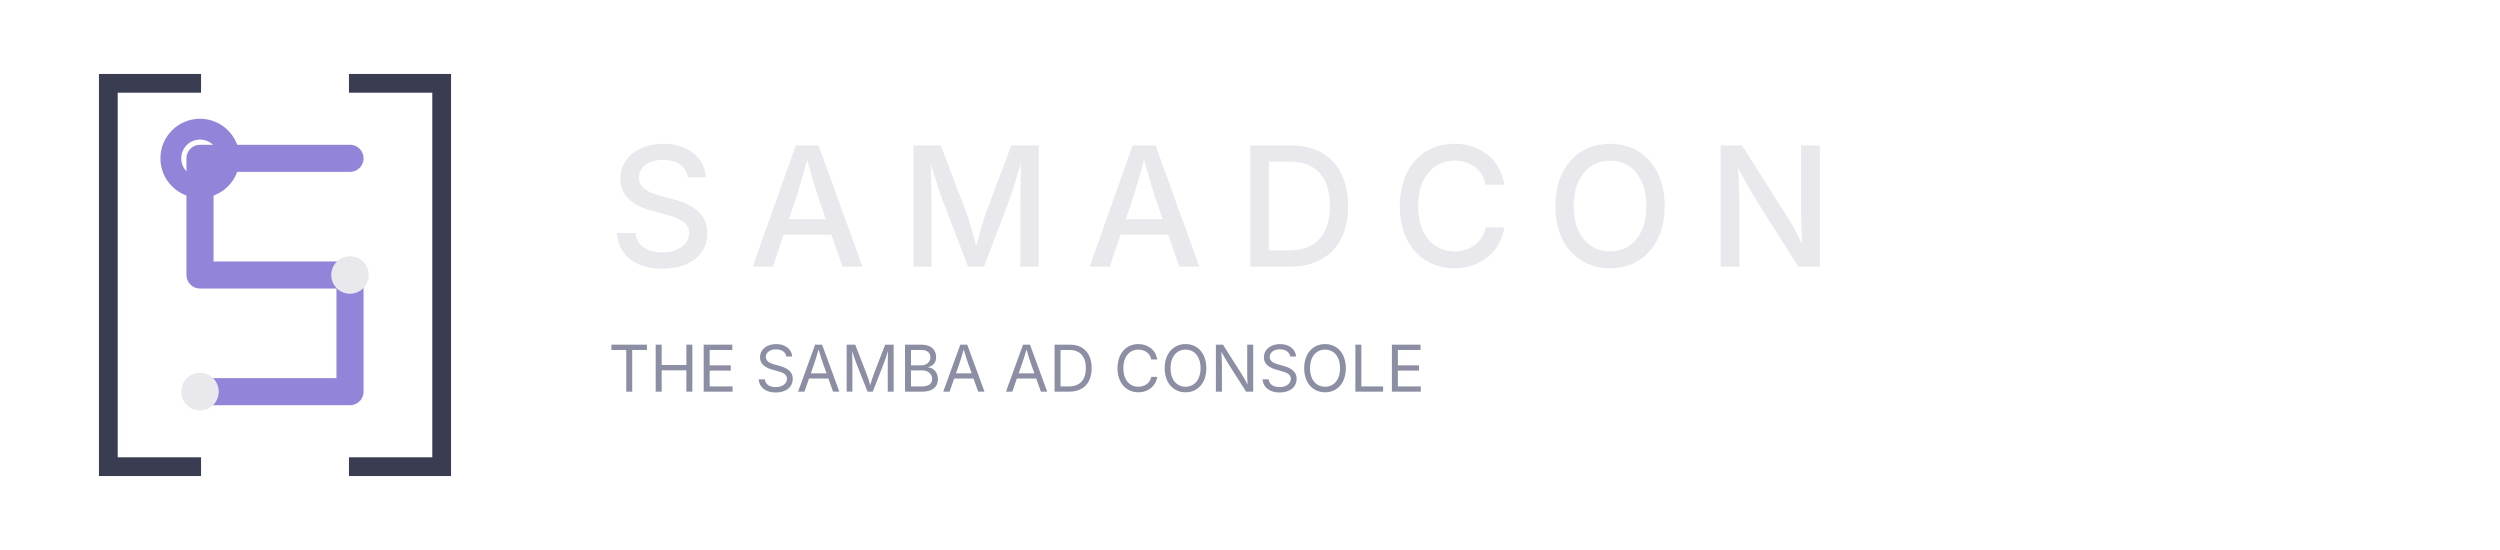
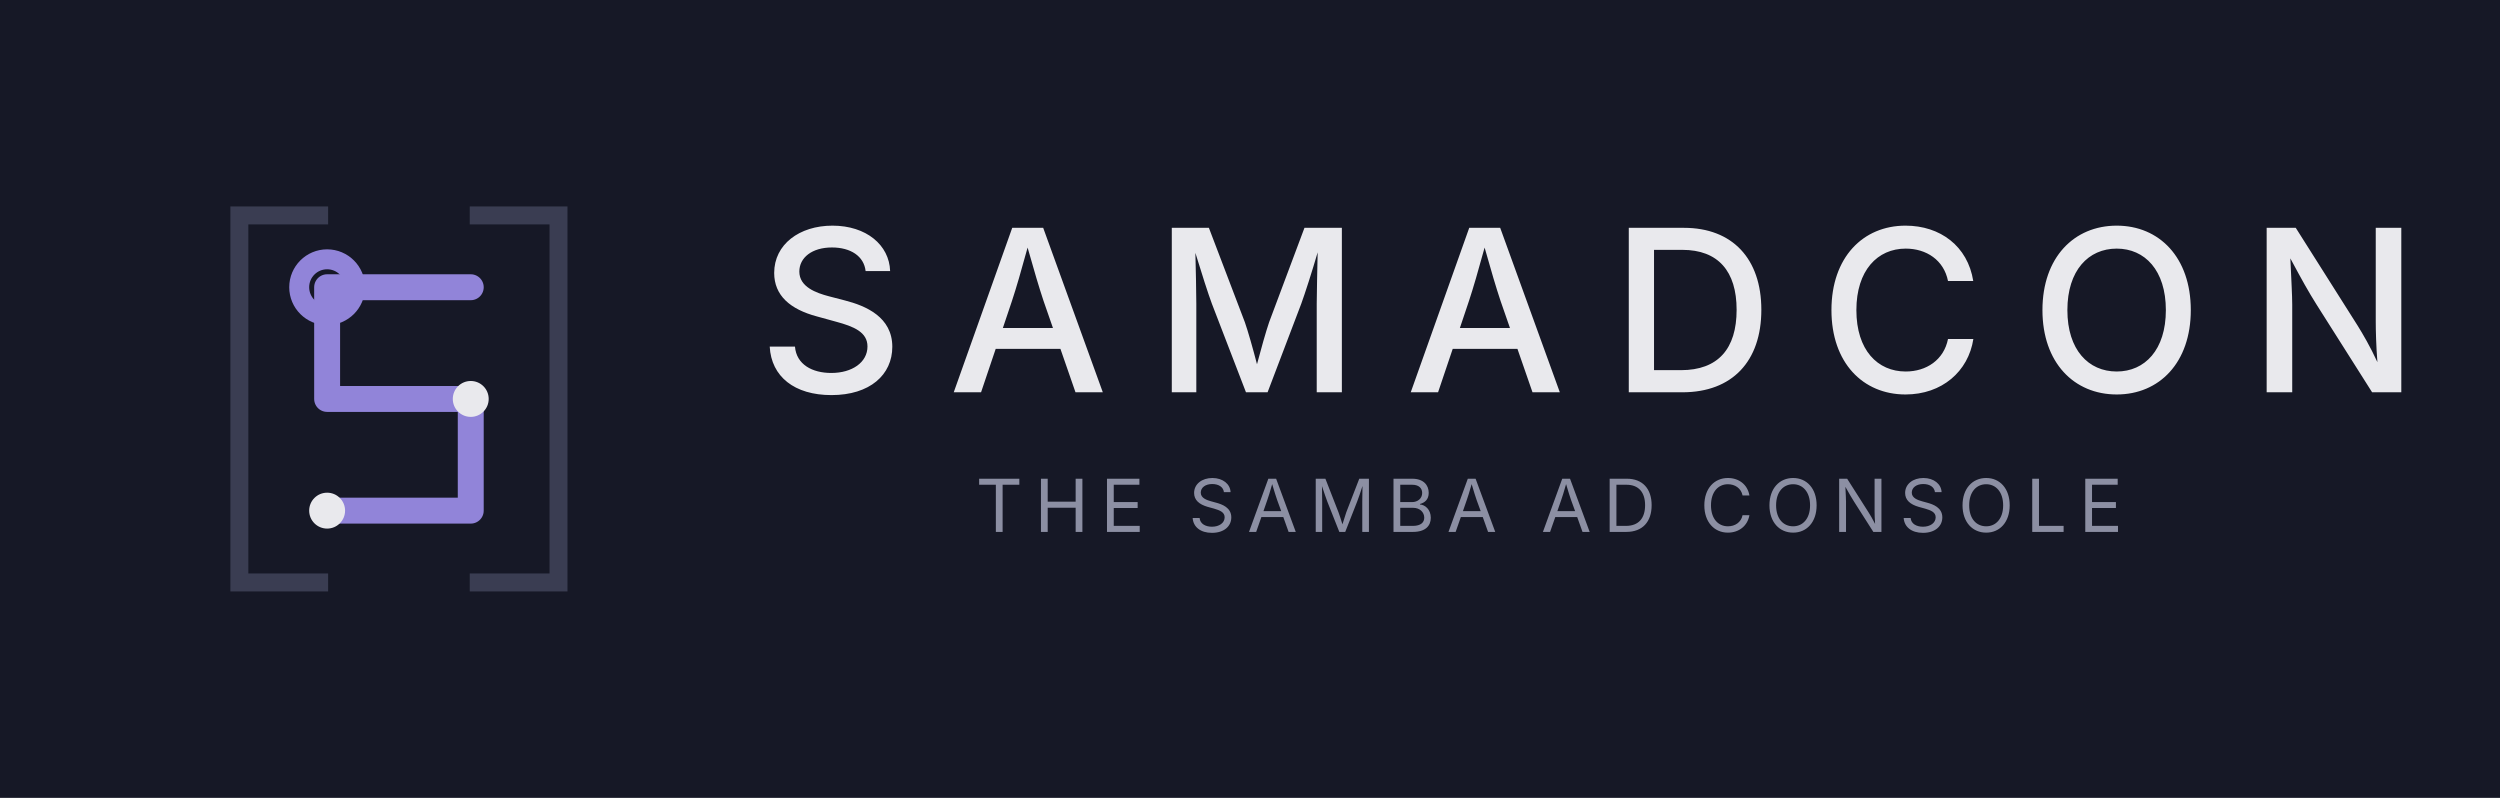
- <svg xmlns="http://www.w3.org/2000/svg" viewBox="0 0 600 132" width="600" height="132" fill="none" font-family="Inter, sans-serif">
-   <g transform="translate(6 6)">
+ <svg xmlns="http://www.w3.org/2000/svg" viewBox="0 0 376 120" width="376" height="120" fill="none" font-family="Inter, Helvetica, Arial, sans-serif">
+   <rect width="376" height="120" fill="#161826" />
+   <g transform="translate(24 24) scale(0.6)">
    <path d="M40 14 H20 V106 H40" stroke="#3a3d52" stroke-width="4.5" stroke-linecap="square" />
    <path d="M80 14 H100 V106 H80" stroke="#3a3d52" stroke-width="4.5" stroke-linecap="square" />
    <path d="M78 32 H42 V60 H78 V88 H42" stroke="#9184d9" stroke-width="6.5" stroke-linecap="round" stroke-linejoin="round" />
    <circle cx="42" cy="32" r="7" fill="none" stroke="#9184d9" stroke-width="5" />
    <circle cx="78" cy="60" r="4.5" fill="#e9e9ed" />
    <circle cx="42" cy="88" r="4.5" fill="#e9e9ed" />
  </g>
-   <text x="146" y="64" fill="#e9e9ed" font-size="40" font-weight="500" letter-spacing="8">SAMADCON</text>
-   <text x="146" y="94" fill="#8c8fa3" font-size="15.5" font-weight="400" textLength="273" lengthAdjust="spacing">THE SAMBA AD CONSOLE</text>
+   <text x="114" y="59" fill="#e9e9ed" font-size="34" font-weight="500" letter-spacing="6.8">SAMADCON</text>
+   <text x="233" y="80" fill="#8c8fa3" font-size="11" font-weight="400" letter-spacing="1.76" text-anchor="middle">THE SAMBA AD CONSOLE</text>
</svg>
